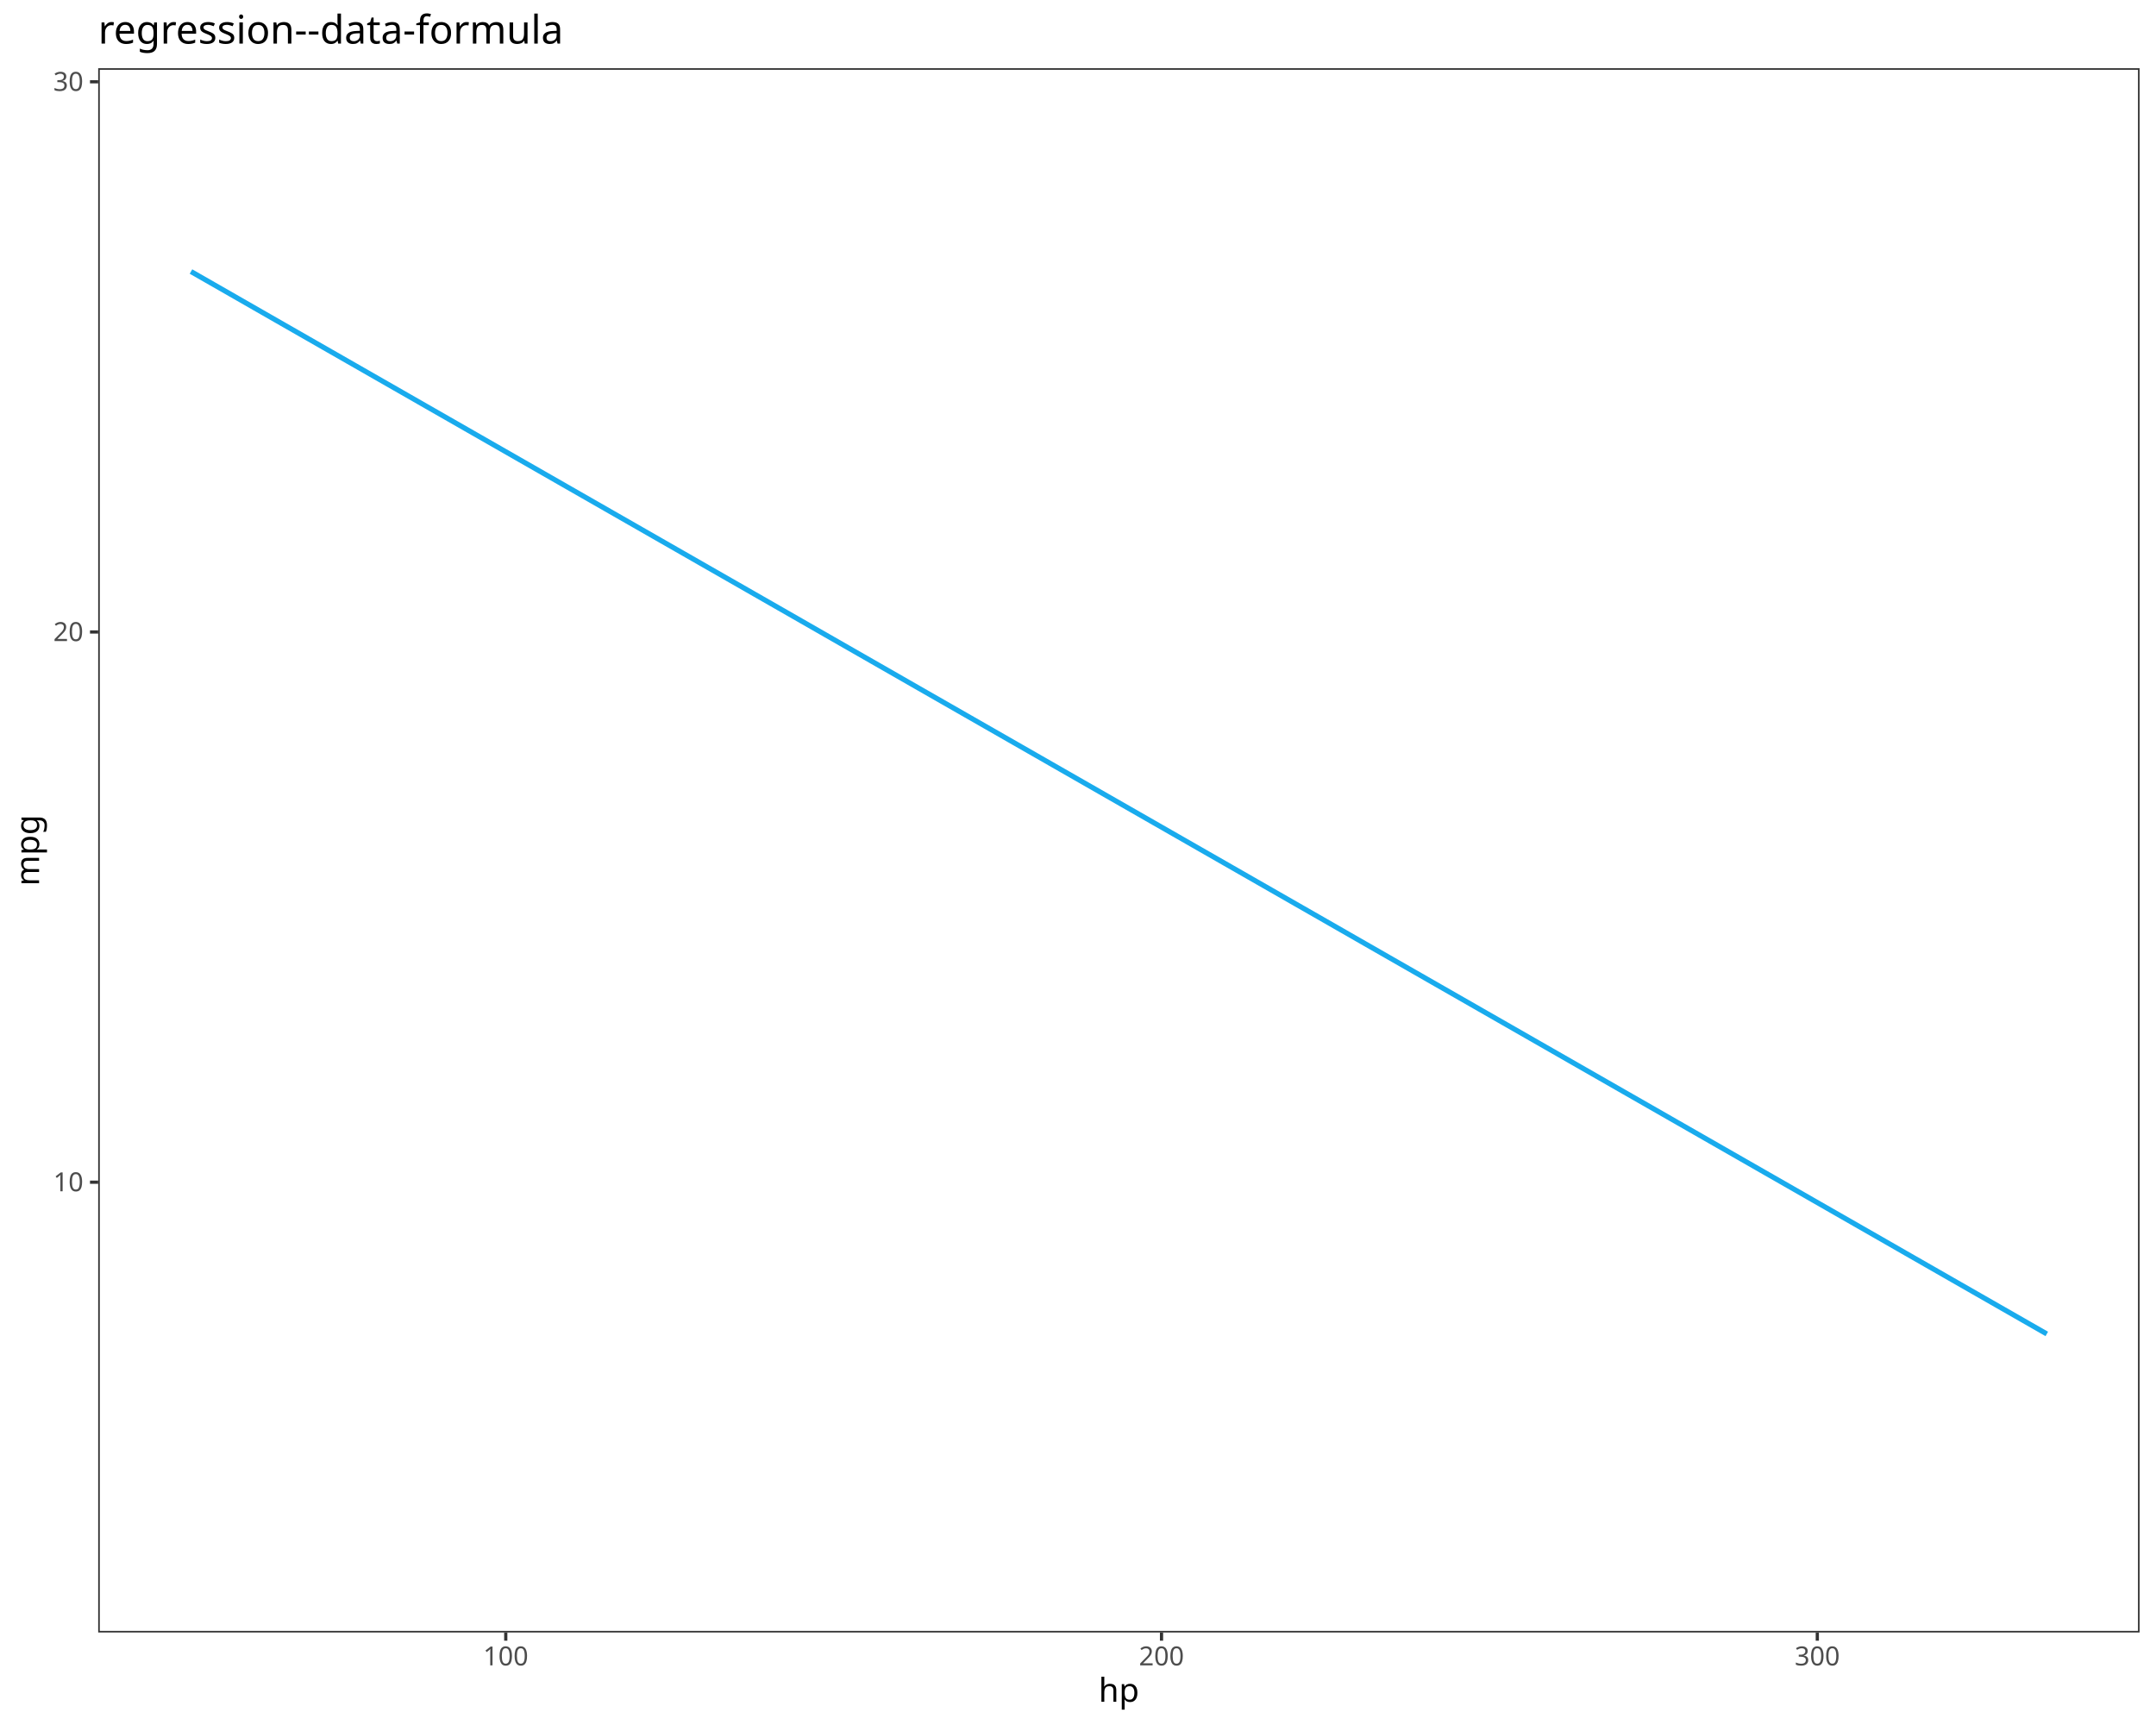
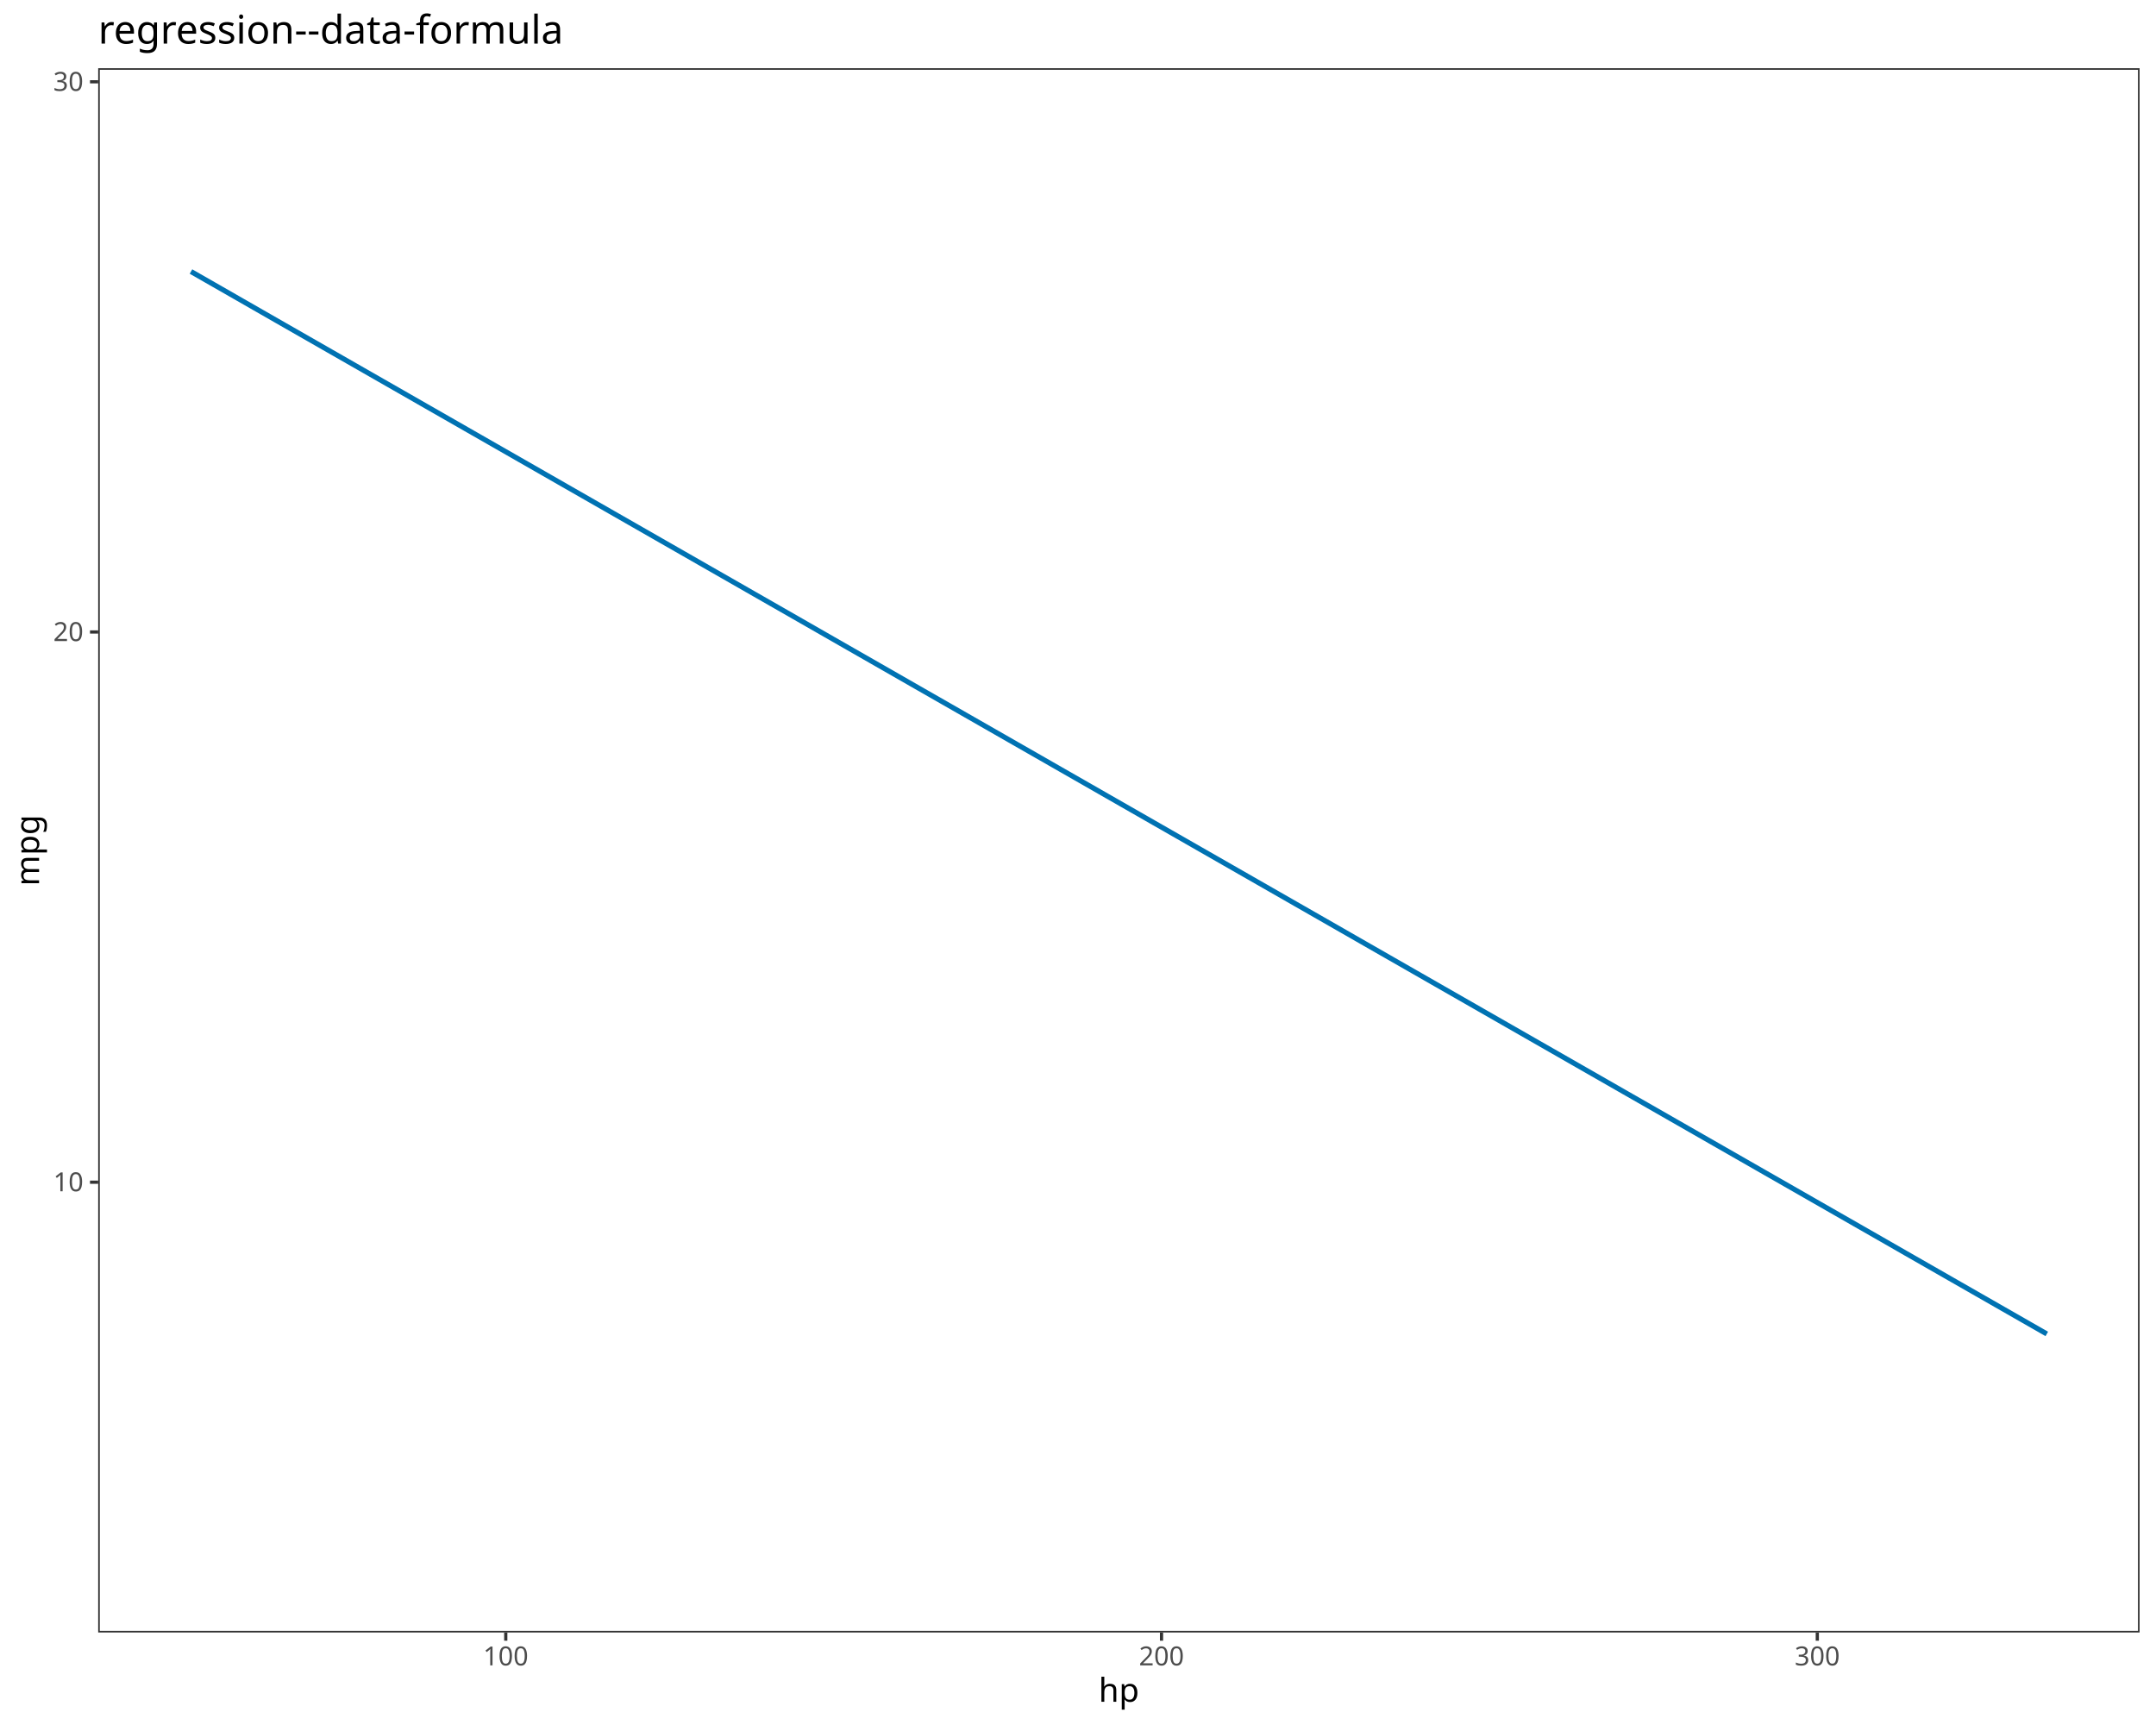
<svg xmlns="http://www.w3.org/2000/svg" class="svglite" data-engine-version="2.0" width="720.00pt" height="576.00pt" viewBox="0 0 720.00 576.00">
  <defs>
    <style type="text/css">
    .svglite line, .svglite polyline, .svglite polygon, .svglite path, .svglite rect, .svglite circle {
      fill: none;
      stroke: #000000;
      stroke-linecap: round;
      stroke-linejoin: round;
      stroke-miterlimit: 10.00;
    }
  </style>
  </defs>
  <rect width="100%" height="100%" style="stroke: none; fill: #FFFFFF;" />
  <defs>
    <clipPath id="cpMC4wMHw3MjAuMDB8MC4wMHw1NzYuMDA=">
      <rect x="0.00" y="0.00" width="720.00" height="576.00" />
    </clipPath>
  </defs>
  <g clip-path="url(#cpMC4wMHw3MjAuMDB8MC4wMHw1NzYuMDA=)">
    <rect x="0.00" y="0.00" width="720.00" height="576.00" style="stroke-width: 1.07; stroke: #FFFFFF; fill: #FFFFFF;" />
  </g>
  <defs>
    <clipPath id="cpMzIuNzl8NzE0LjUyfDIyLjc4fDU0NS4xMQ==">
      <rect x="32.79" y="22.78" width="681.73" height="522.33" />
    </clipPath>
  </defs>
  <g clip-path="url(#cpMzIuNzl8NzE0LjUyfDIyLjc4fDU0NS4xMQ==)">
    <rect x="32.79" y="22.78" width="681.73" height="522.33" style="stroke-width: 1.07; stroke: none; fill: #FFFFFF;" />
-     <polyline points="63.78,90.67 71.63,95.16 79.47,99.65 87.32,104.15 95.16,108.64 103.01,113.13 110.85,117.62 118.70,122.11 126.54,126.60 134.39,131.09 142.23,135.58 150.08,140.07 157.92,144.56 165.77,149.05 173.61,153.54 181.46,158.03 189.30,162.52 197.15,167.01 204.99,171.50 212.84,175.99 220.68,180.48 228.53,184.97 236.37,189.46 244.22,193.95 252.06,198.44 259.91,202.93 267.75,207.42 275.60,211.92 283.44,216.41 291.29,220.90 299.13,225.39 306.97,229.88 314.82,234.37 322.66,238.86 330.51,243.35 338.35,247.84 346.20,252.33 354.04,256.82 361.89,261.31 369.73,265.80 377.58,270.29 385.42,274.78 393.27,279.27 401.11,283.76 408.96,288.25 416.80,292.74 424.65,297.23 432.49,301.72 440.34,306.21 448.18,310.70 456.03,315.20 463.87,319.69 471.72,324.18 479.56,328.67 487.41,333.16 495.25,337.65 503.10,342.14 510.94,346.63 518.79,351.12 526.63,355.61 534.48,360.10 542.32,364.59 550.17,369.08 558.01,373.57 565.86,378.06 573.70,382.55 581.55,387.04 589.39,391.53 597.24,396.02 605.08,400.51 612.93,405.00 620.77,409.49 628.62,413.98 636.46,418.48 644.31,422.97 652.15,427.46 660.00,431.95 667.84,436.44 675.69,440.93 683.53,445.42 " style="stroke-width: 1.71; stroke: #19ABED; stroke-linecap: butt;" />
+     <polyline points="63.78,90.67 71.63,95.16 79.47,99.65 87.32,104.15 95.16,108.64 103.01,113.13 110.85,117.62 118.70,122.11 126.54,126.60 134.39,131.09 142.23,135.58 150.08,140.07 157.92,144.56 165.77,149.05 173.61,153.54 181.46,158.03 189.30,162.52 197.15,167.01 204.99,171.50 212.84,175.99 220.68,180.48 228.53,184.97 236.37,189.46 244.22,193.95 252.06,198.44 259.91,202.93 267.75,207.42 275.60,211.92 283.44,216.41 291.29,220.90 299.13,225.39 306.97,229.88 314.82,234.37 322.66,238.86 330.51,243.35 338.35,247.84 346.20,252.33 354.04,256.82 361.89,261.31 369.73,265.80 377.58,270.29 385.42,274.78 393.27,279.27 401.11,283.76 408.96,288.25 416.80,292.74 424.65,297.23 432.49,301.72 440.34,306.21 448.18,310.70 456.03,315.20 463.87,319.69 471.72,324.18 479.56,328.67 487.41,333.16 495.25,337.65 503.10,342.14 510.94,346.63 518.79,351.12 526.63,355.61 534.48,360.10 542.32,364.59 550.17,369.08 558.01,373.57 565.86,378.06 573.70,382.55 581.55,387.04 589.39,391.53 597.24,396.02 605.08,400.51 612.93,405.00 620.77,409.49 628.62,413.98 636.46,418.48 644.31,422.97 652.15,427.46 660.00,431.95 667.84,436.44 675.69,440.93 683.53,445.42 " style="stroke-width: 1.71; stroke: #0072B2; stroke-linecap: butt;" />
    <rect x="32.79" y="22.78" width="681.73" height="522.33" style="stroke-width: 1.07; stroke: #333333;" />
  </g>
  <g clip-path="url(#cpMC4wMHw3MjAuMDB8MC4wMHw1NzYuMDA=)">
    <text x="27.86" y="397.78" text-anchor="end" style="font-size: 8.80px; fill: #4D4D4D; font-family: sans;" textLength="9.79px" lengthAdjust="spacingAndGlyphs">10</text>
    <text x="27.86" y="214.06" text-anchor="end" style="font-size: 8.80px; fill: #4D4D4D; font-family: sans;" textLength="9.79px" lengthAdjust="spacingAndGlyphs">20</text>
    <text x="27.86" y="30.34" text-anchor="end" style="font-size: 8.80px; fill: #4D4D4D; font-family: sans;" textLength="9.79px" lengthAdjust="spacingAndGlyphs">30</text>
    <polyline points="30.05,394.75 32.79,394.75 " style="stroke-width: 1.07; stroke: #333333; stroke-linecap: butt;" />
    <polyline points="30.05,211.03 32.79,211.03 " style="stroke-width: 1.07; stroke: #333333; stroke-linecap: butt;" />
    <polyline points="30.05,27.31 32.79,27.31 " style="stroke-width: 1.07; stroke: #333333; stroke-linecap: butt;" />
    <polyline points="168.90,547.85 168.90,545.11 " style="stroke-width: 1.07; stroke: #333333; stroke-linecap: butt;" />
    <polyline points="387.89,547.85 387.89,545.11 " style="stroke-width: 1.07; stroke: #333333; stroke-linecap: butt;" />
    <polyline points="606.89,547.85 606.89,545.11 " style="stroke-width: 1.07; stroke: #333333; stroke-linecap: butt;" />
    <text x="168.90" y="556.10" text-anchor="middle" style="font-size: 8.80px; fill: #4D4D4D; font-family: sans;" textLength="14.68px" lengthAdjust="spacingAndGlyphs">100</text>
    <text x="387.89" y="556.10" text-anchor="middle" style="font-size: 8.80px; fill: #4D4D4D; font-family: sans;" textLength="14.68px" lengthAdjust="spacingAndGlyphs">200</text>
    <text x="606.89" y="556.10" text-anchor="middle" style="font-size: 8.80px; fill: #4D4D4D; font-family: sans;" textLength="14.68px" lengthAdjust="spacingAndGlyphs">300</text>
    <text x="373.66" y="568.24" text-anchor="middle" style="font-size: 11.00px; font-family: sans;" textLength="12.24px" lengthAdjust="spacingAndGlyphs">hp</text>
    <text transform="translate(13.05,283.95) rotate(-90)" text-anchor="middle" style="font-size: 11.00px; font-family: sans;" textLength="21.40px" lengthAdjust="spacingAndGlyphs">mpg</text>
    <text x="32.79" y="14.56" style="font-size: 13.20px; font-family: sans;" textLength="144.54px" lengthAdjust="spacingAndGlyphs">regression--data-formula</text>
  </g>
</svg>
